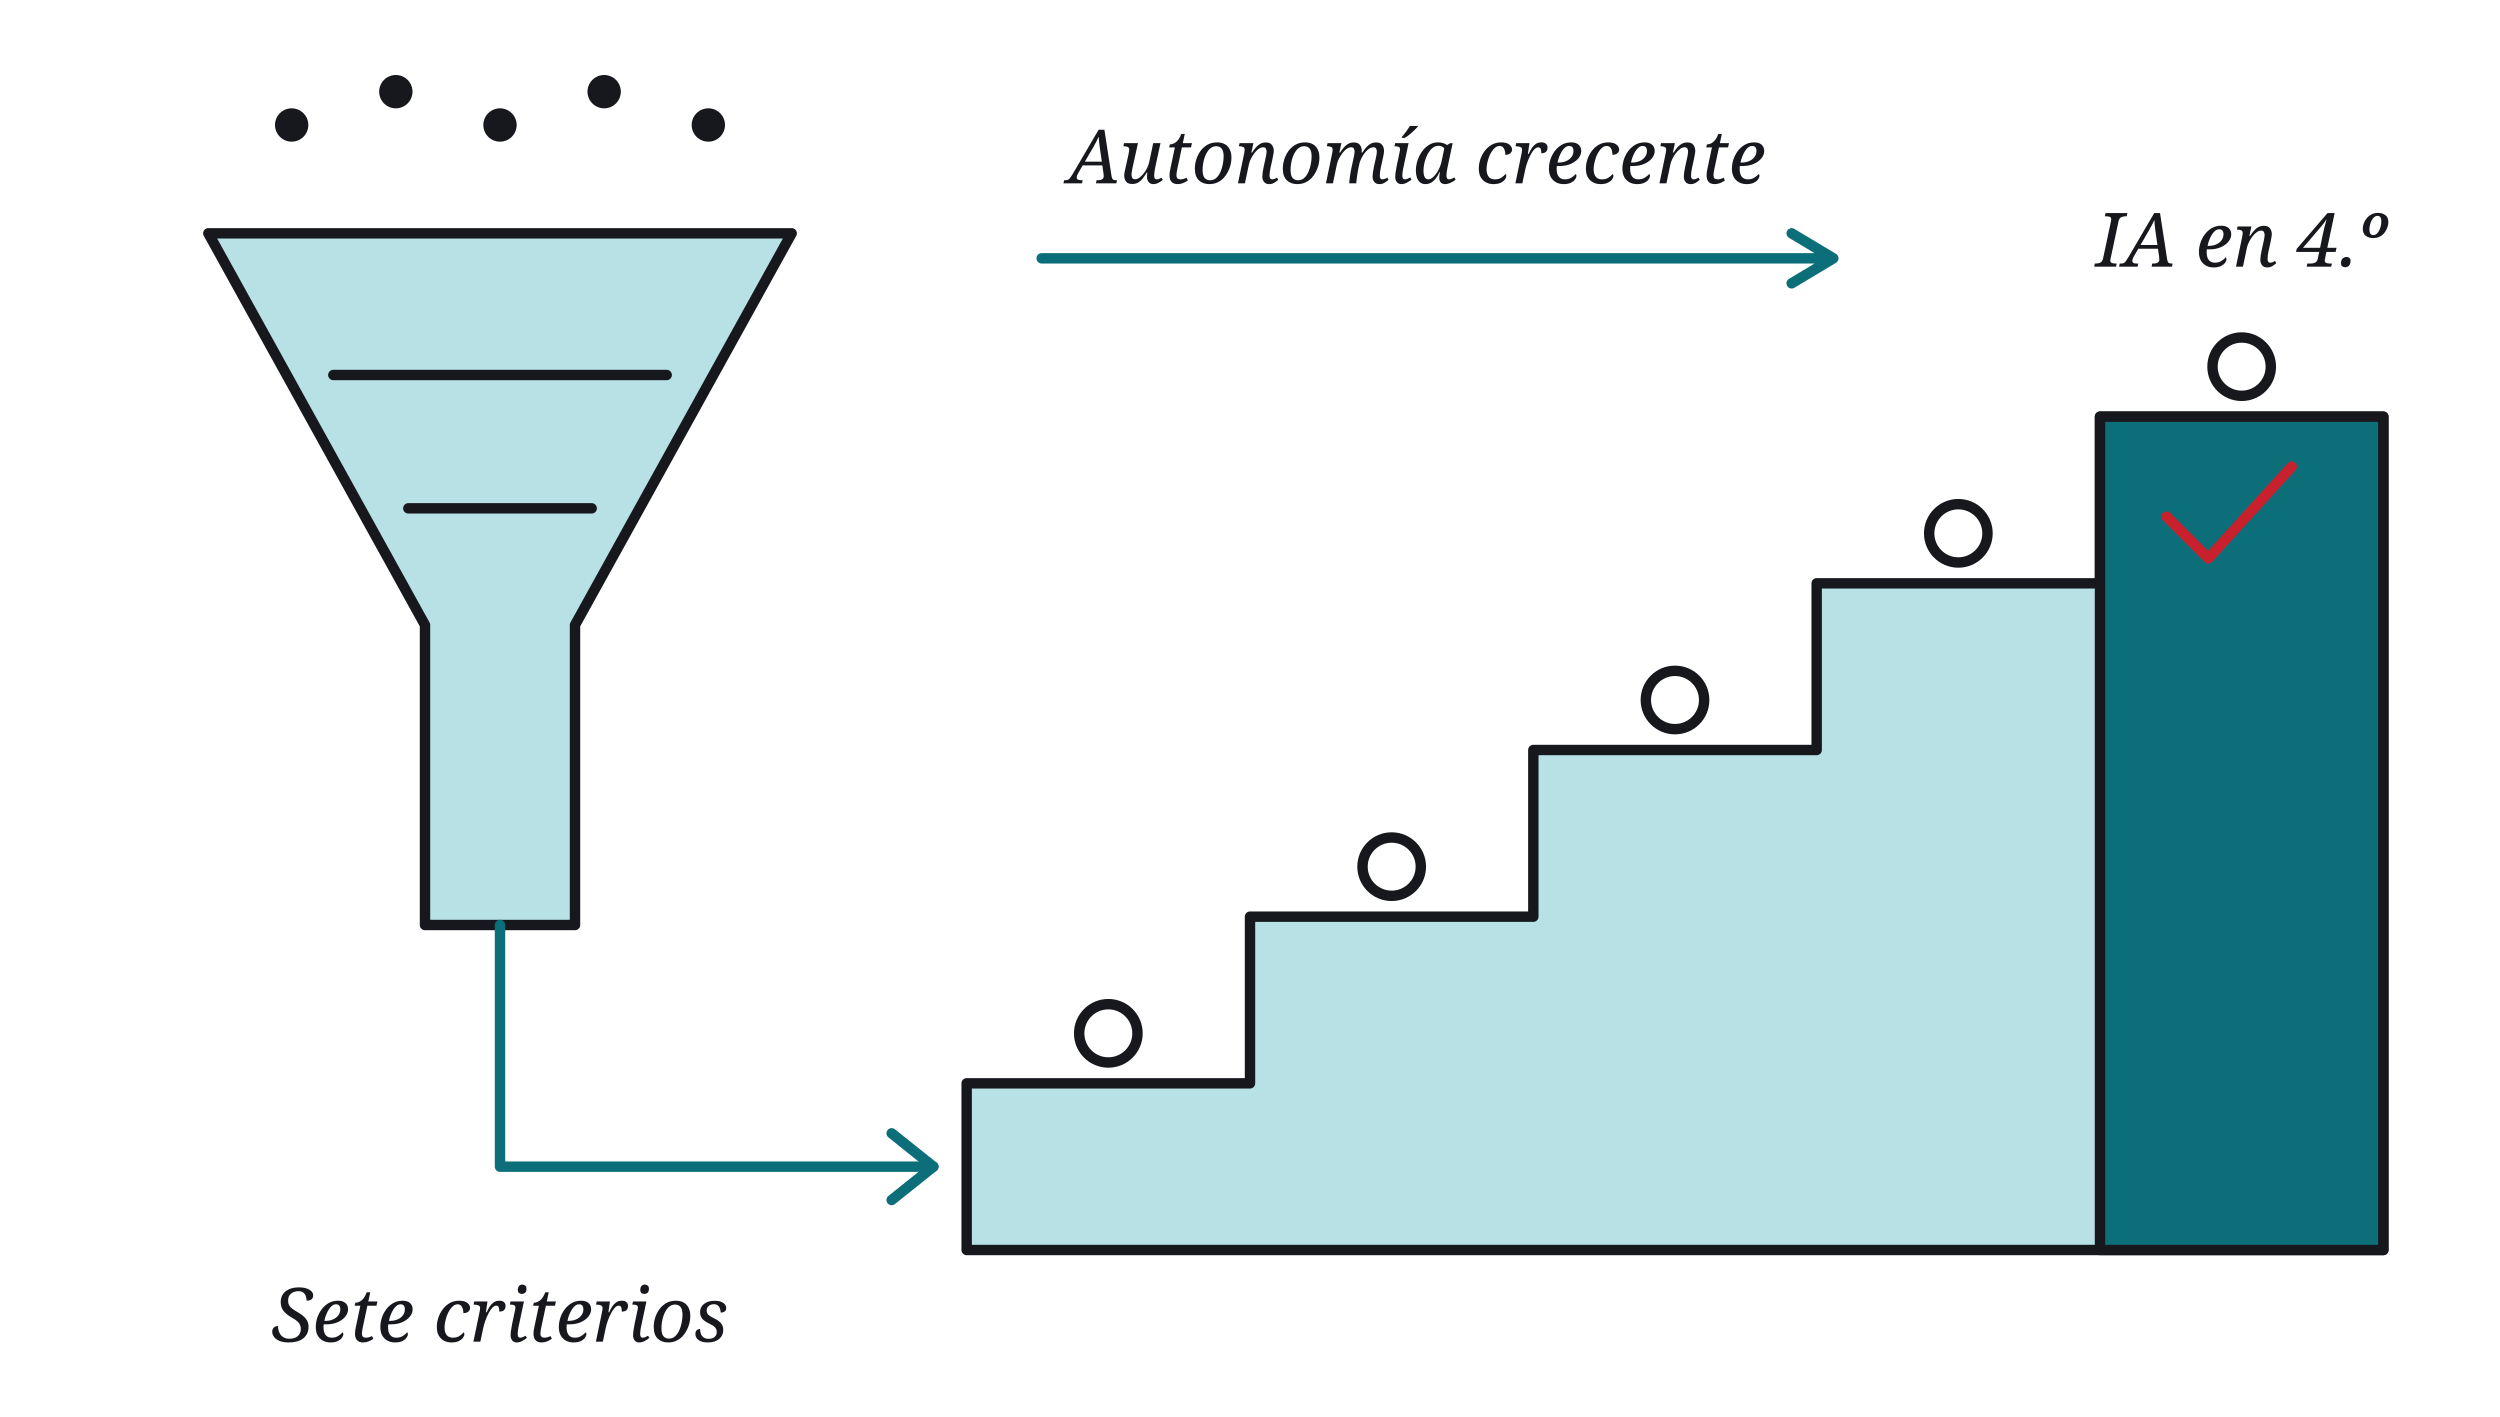
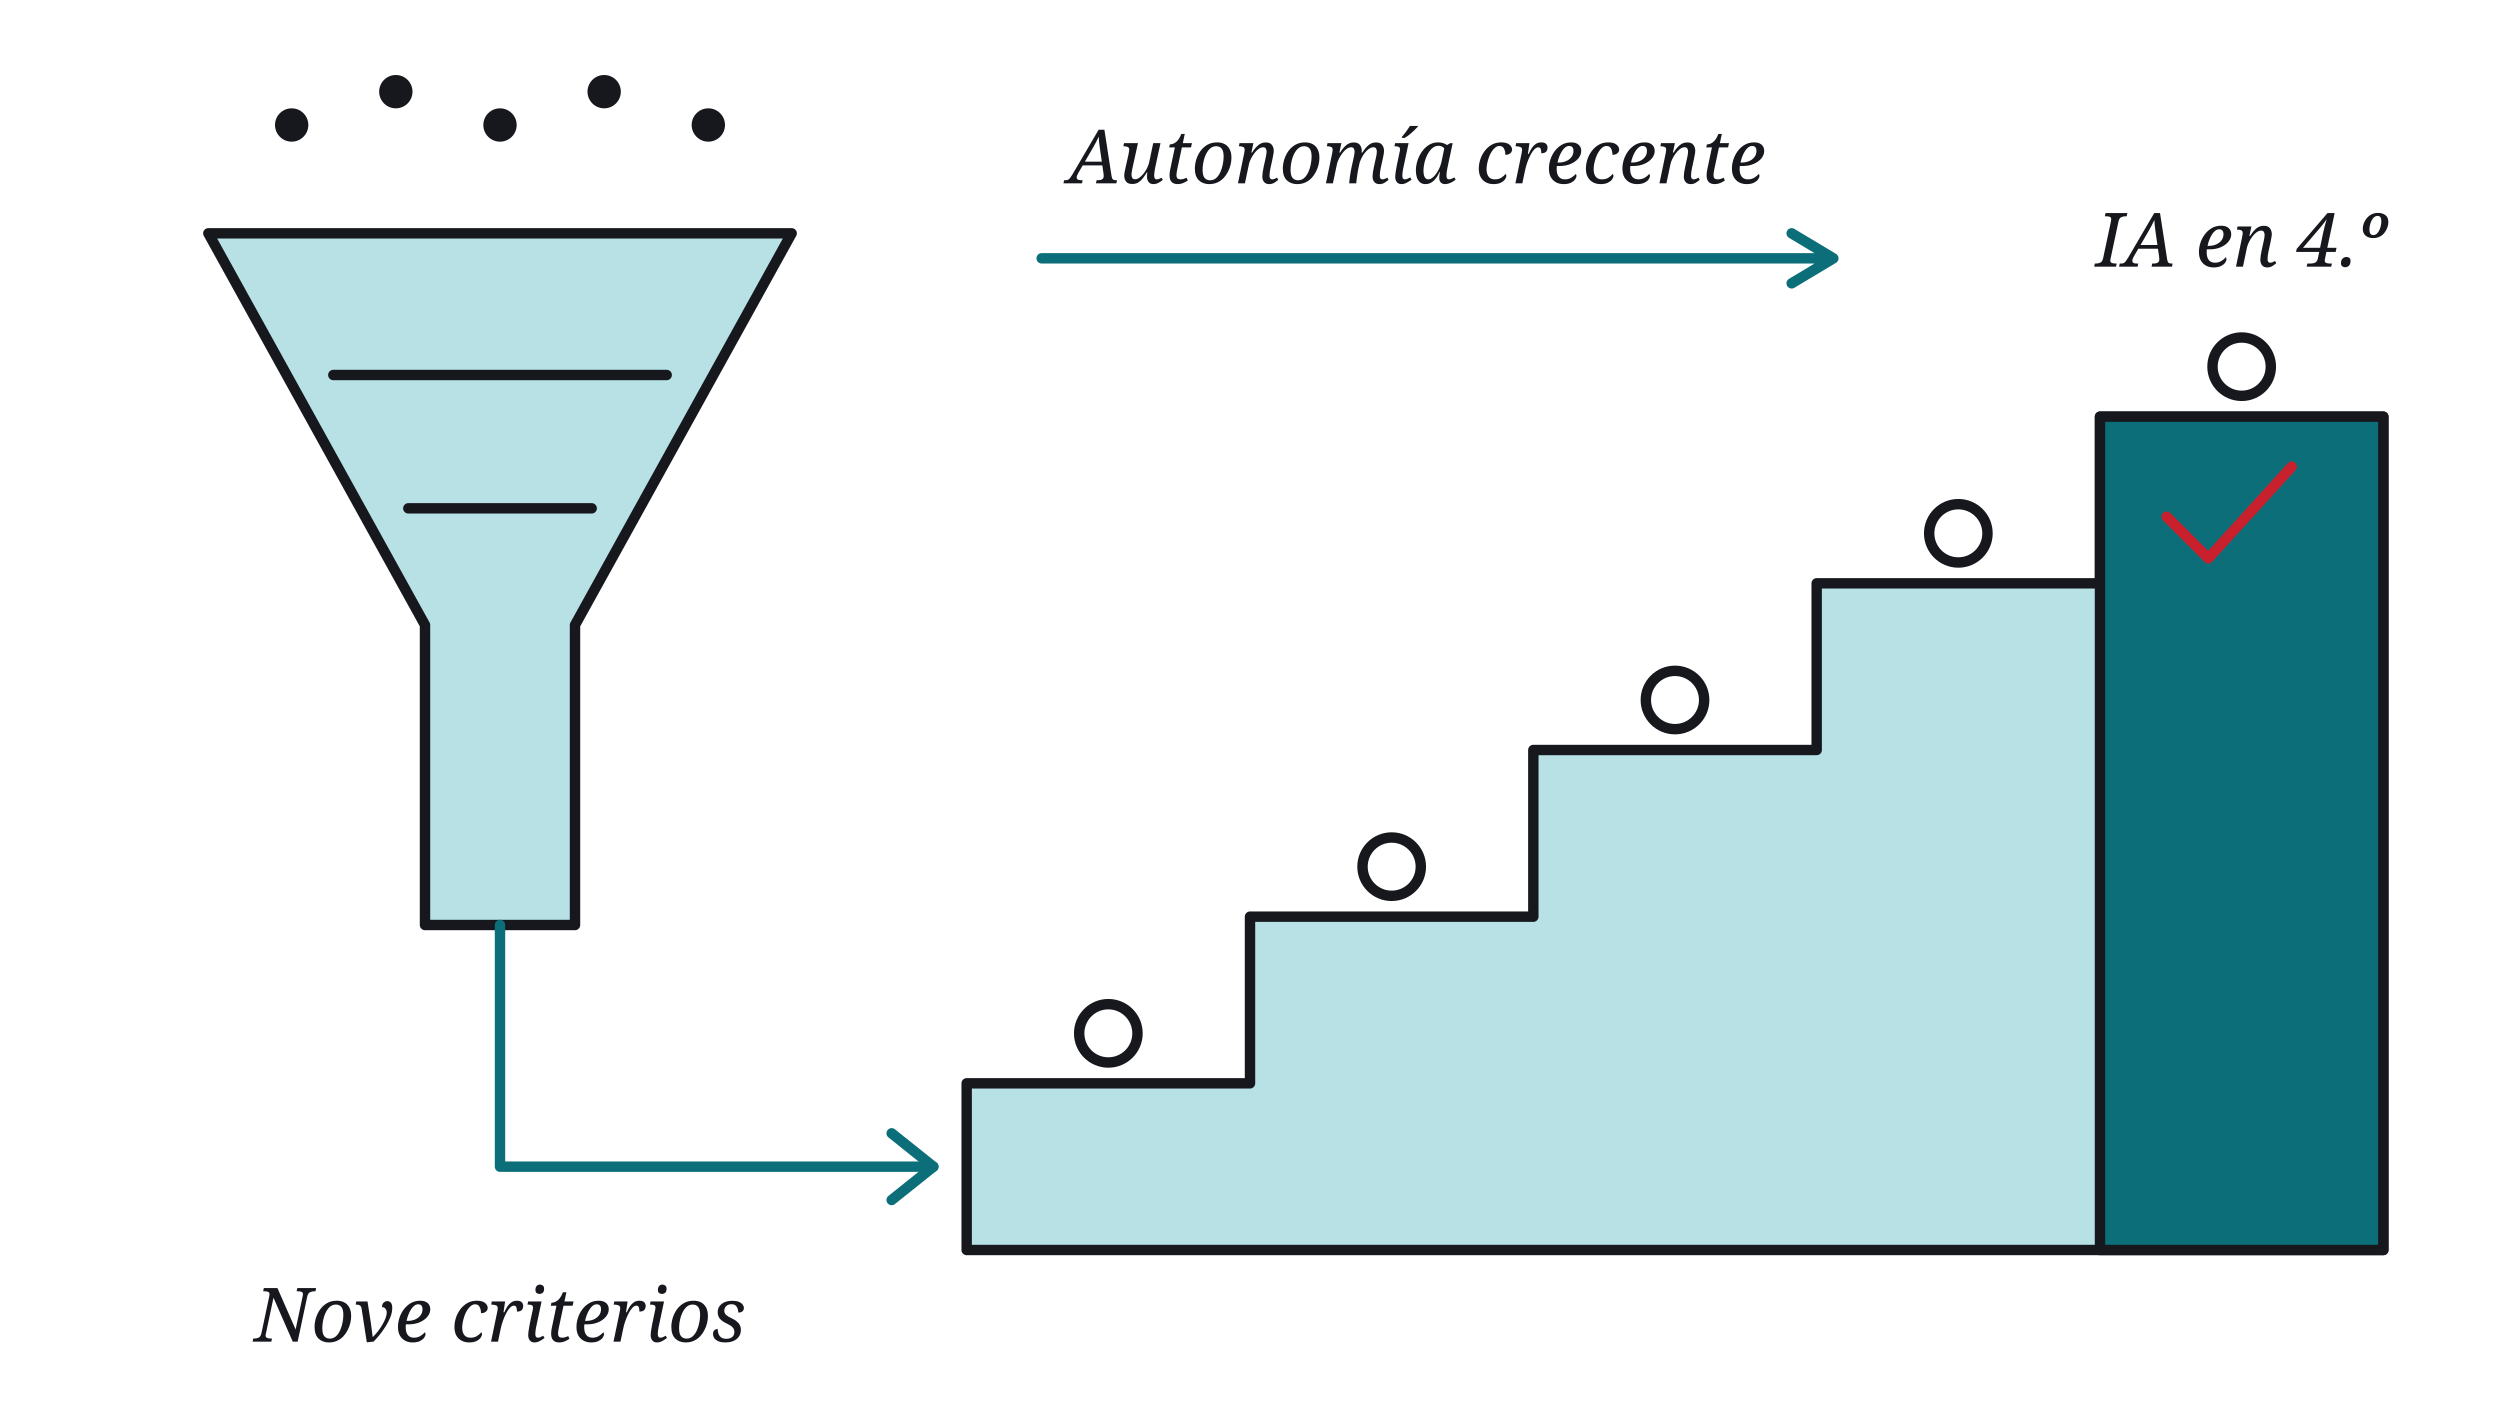
<svg xmlns="http://www.w3.org/2000/svg" class="ilu-d" viewBox="0 0 600 340">
  <style>svg.ilu-d{background:var(--sec-tinte,#e0f2f3)}.ilu-d .t{stroke: var(--ilu-tinta,#16181d); fill: none; stroke-width: 2.5; stroke-linecap: round; stroke-linejoin: round;}.ilu-d .a{stroke: var(--ilu-azul,#0b6e79); fill: none; stroke-width: 2.5; stroke-linecap: round; stroke-linejoin: round;}.ilu-d .r{stroke: var(--ilu-rojo,#c8202c); fill: none; stroke-width: 2.5; stroke-linecap: round; stroke-linejoin: round;}.ilu-d .fa{fill: var(--ilu-relleno,#b7e1e5); stroke: none;}.ilu-d .ft{fill: var(--ilu-tinta,#16181d); stroke: none;}.ilu-d .fz{fill: var(--ilu-azul,#0b6e79); stroke: none;}.ilu-d .lbl{fill: var(--ilu-tinta,#16181d); font-family: 'Newsreader', Georgia, serif; font-style: italic; font-size: 18px;}.ilu-d .num{fill: var(--ilu-tinta,#16181d); font-family: 'Newsreader', Georgia, serif; font-size: 34px; font-weight: 600;}.ilu-d .num-tres{font-size: 38px; font-weight: 700;}.ilu-d .nom-chatgpt{fill: var(--c-herramientas,#1c3faa);}.ilu-d .nom-vce{fill: var(--c-comunidad,#1d7547);}.ilu-d .nom-edumedia{fill: var(--c-multimedia,#a8206f);}.ilu-d .total{fill: var(--ilu-tinta,#16181d); font-family: 'Newsreader', Georgia, serif; font-size: 60px; font-weight: 700;}.ilu-d g.li2{stroke-width: 1.25;}.ilu-d g.li3{stroke-width: 0.833;}.ilu-d g.li4{stroke-width: 0.625;}</style>
  <circle class="ft" cx="70" cy="30" r="4" />
  <circle class="ft" cx="95" cy="22" r="4" />
  <circle class="ft" cx="120" cy="30" r="4" />
  <circle class="ft" cx="145" cy="22" r="4" />
  <circle class="ft" cx="170" cy="30" r="4" />
  <path class="fa" d="M50 56 H190 L138 150 V222 L102 222 V150 Z" />
  <path class="t" d="M50 56 H190 L138 150 V222 L102 222 V150 Z" />
  <path class="t" d="M80 90 H160 M98 122 H142" />
  <path class="a" d="M120 222 V280 H224" />
  <path class="a" d="M214 272 L224 280 L214 288" />
-   <text class="lbl" x="120" y="322" text-anchor="middle">Sete criterios</text>
+   <text class="lbl" x="120" y="322" text-anchor="middle">Nove criterios</text>
  <path class="fa" d="M232 300 V260 H300 V220 H368 V180 H436 V140 H504 V100 H572 V300 Z" />
  <path class="t" d="M232 300 V260 H300 V220 H368 V180 H436 V140 H504 V100 H572 V300 Z" />
  <rect class="fz" x="504" y="100" width="68" height="200" />
  <path class="t" d="M504 100 H572 V300 H504 Z" />
  <circle class="t" cx="266" cy="248" r="7" />
  <circle class="t" cx="334" cy="208" r="7" />
  <circle class="t" cx="402" cy="168" r="7" />
  <circle class="t" cx="470" cy="128" r="7" />
  <circle class="t" cx="538" cy="88" r="7" />
  <text class="lbl" x="340" y="44" text-anchor="middle">Autonomía crecente</text>
  <path class="a" d="M250 62 H440 M430 56 L440 62 L430 68" />
  <text class="lbl" x="538" y="64" text-anchor="middle">IA en 4.º</text>
  <path class="r" d="M520 124 l10 10 l20 -22" />
</svg>
